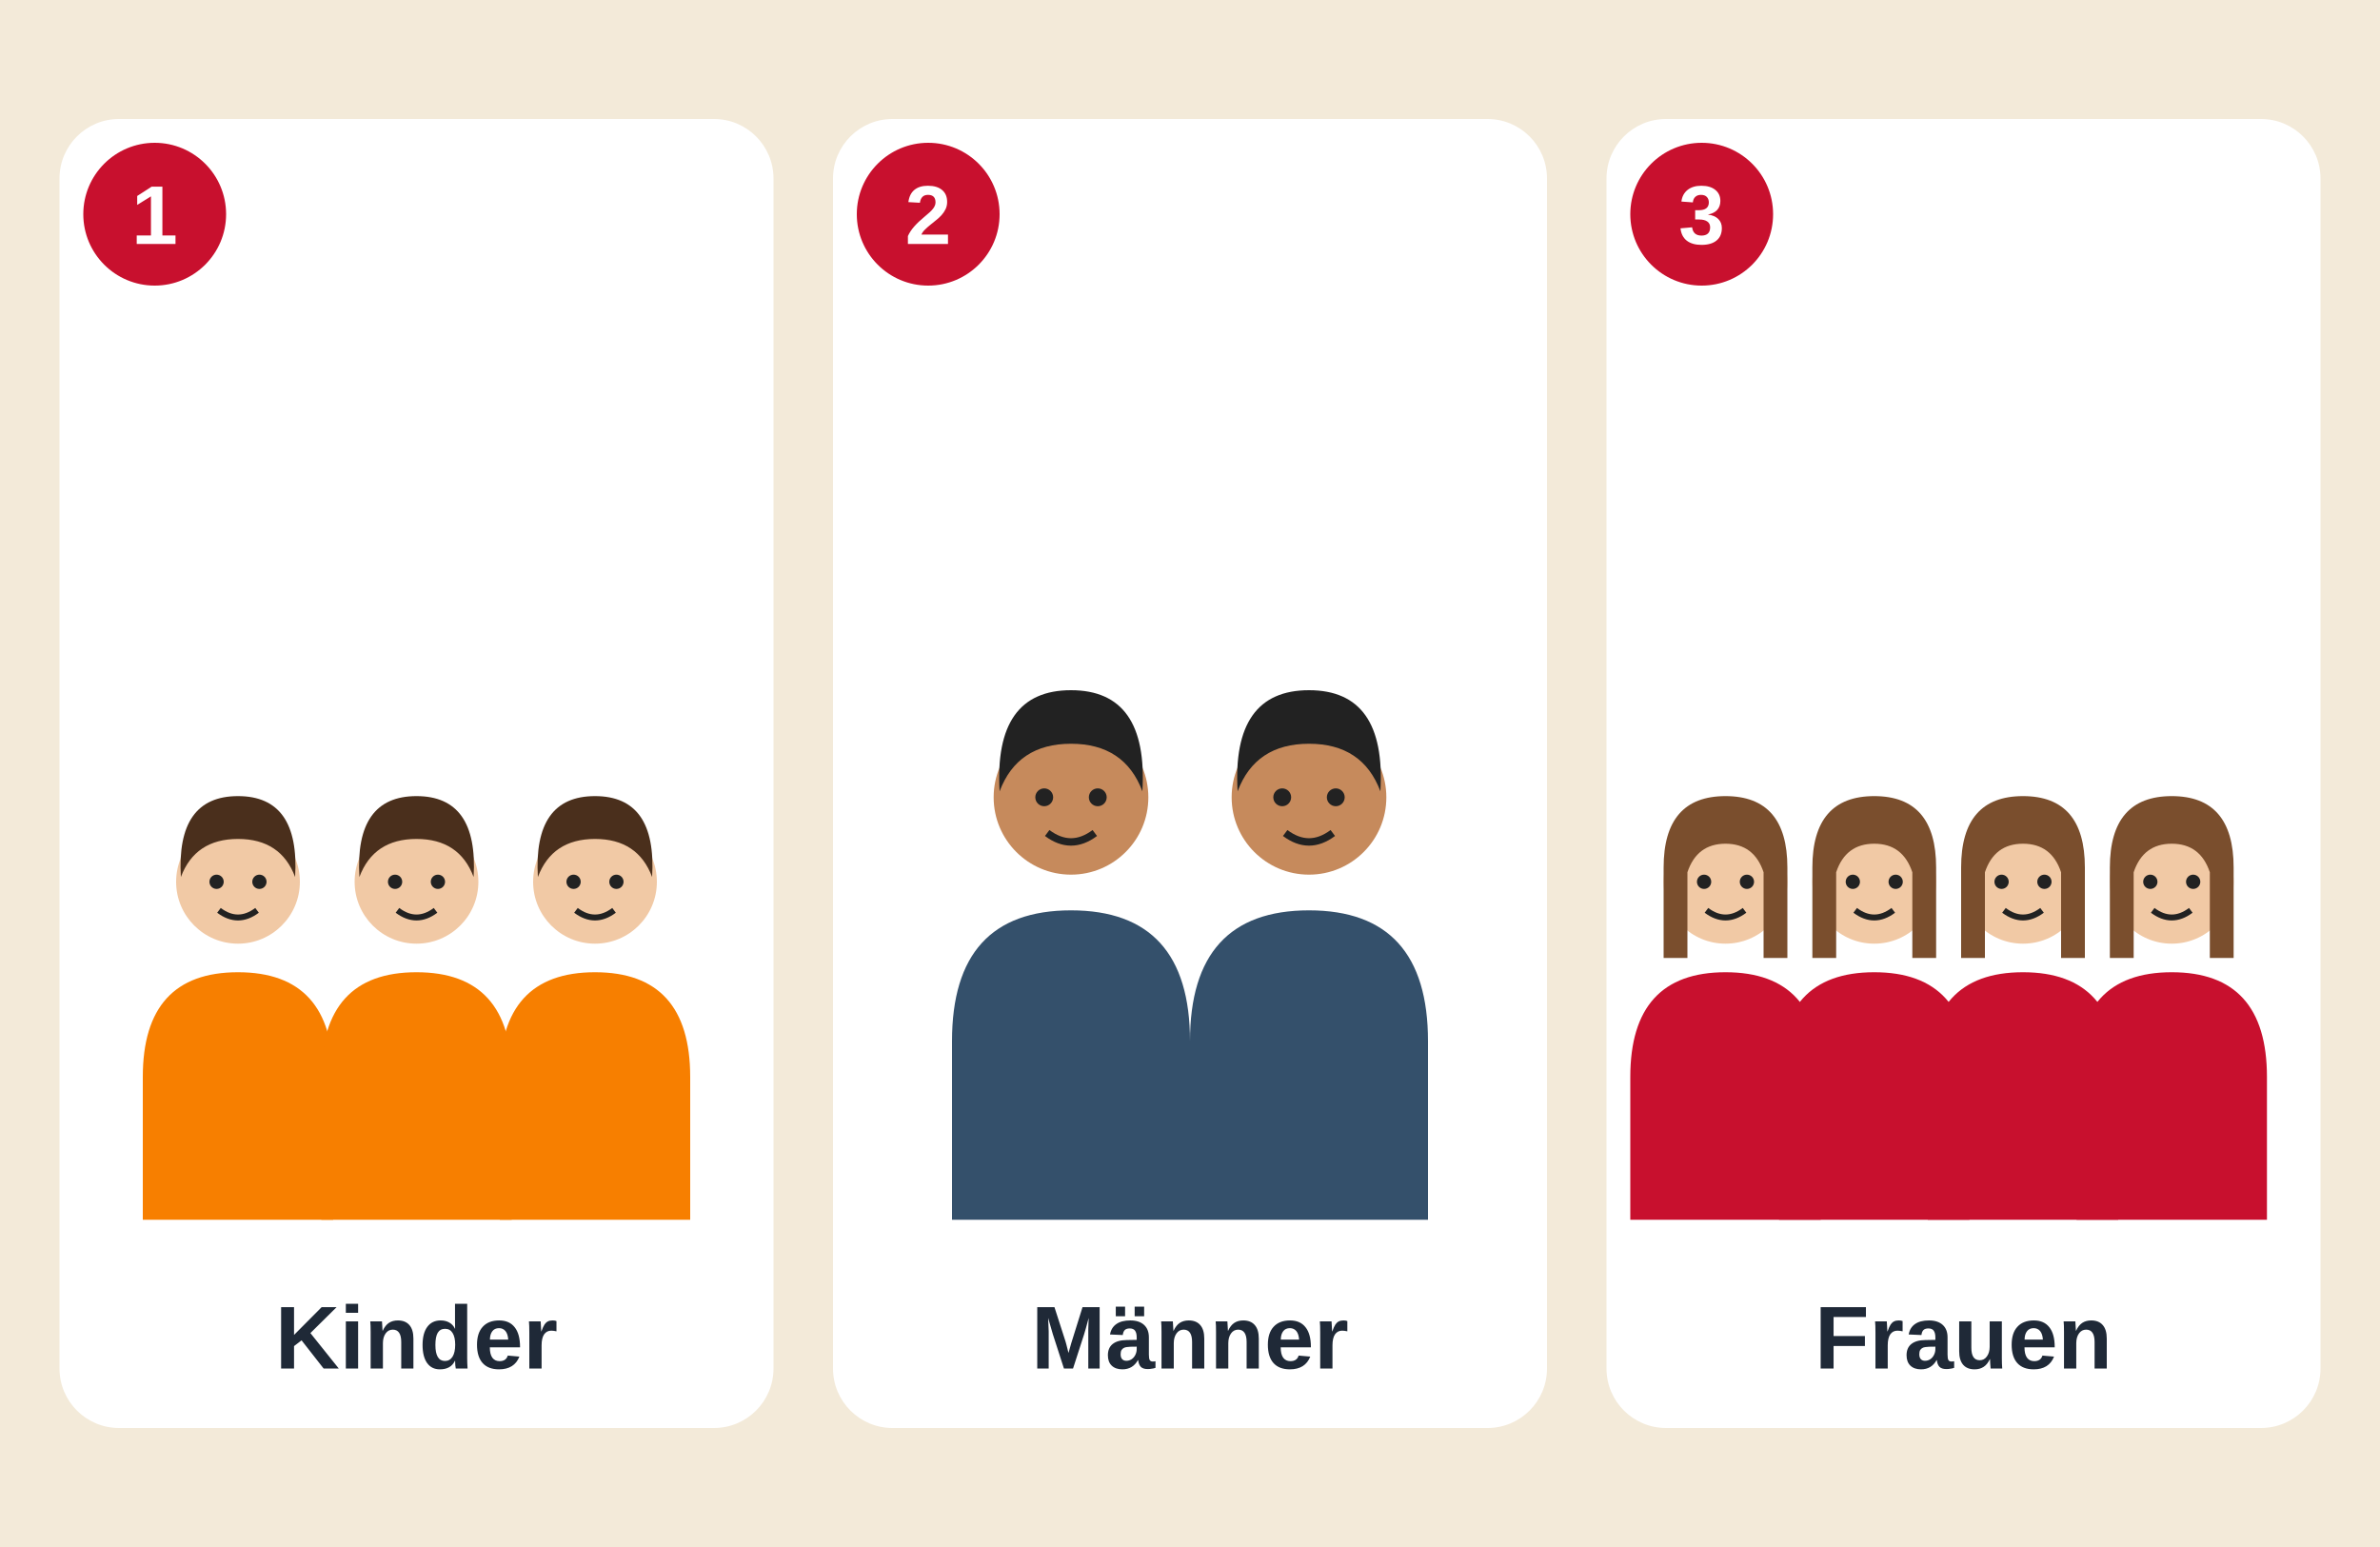
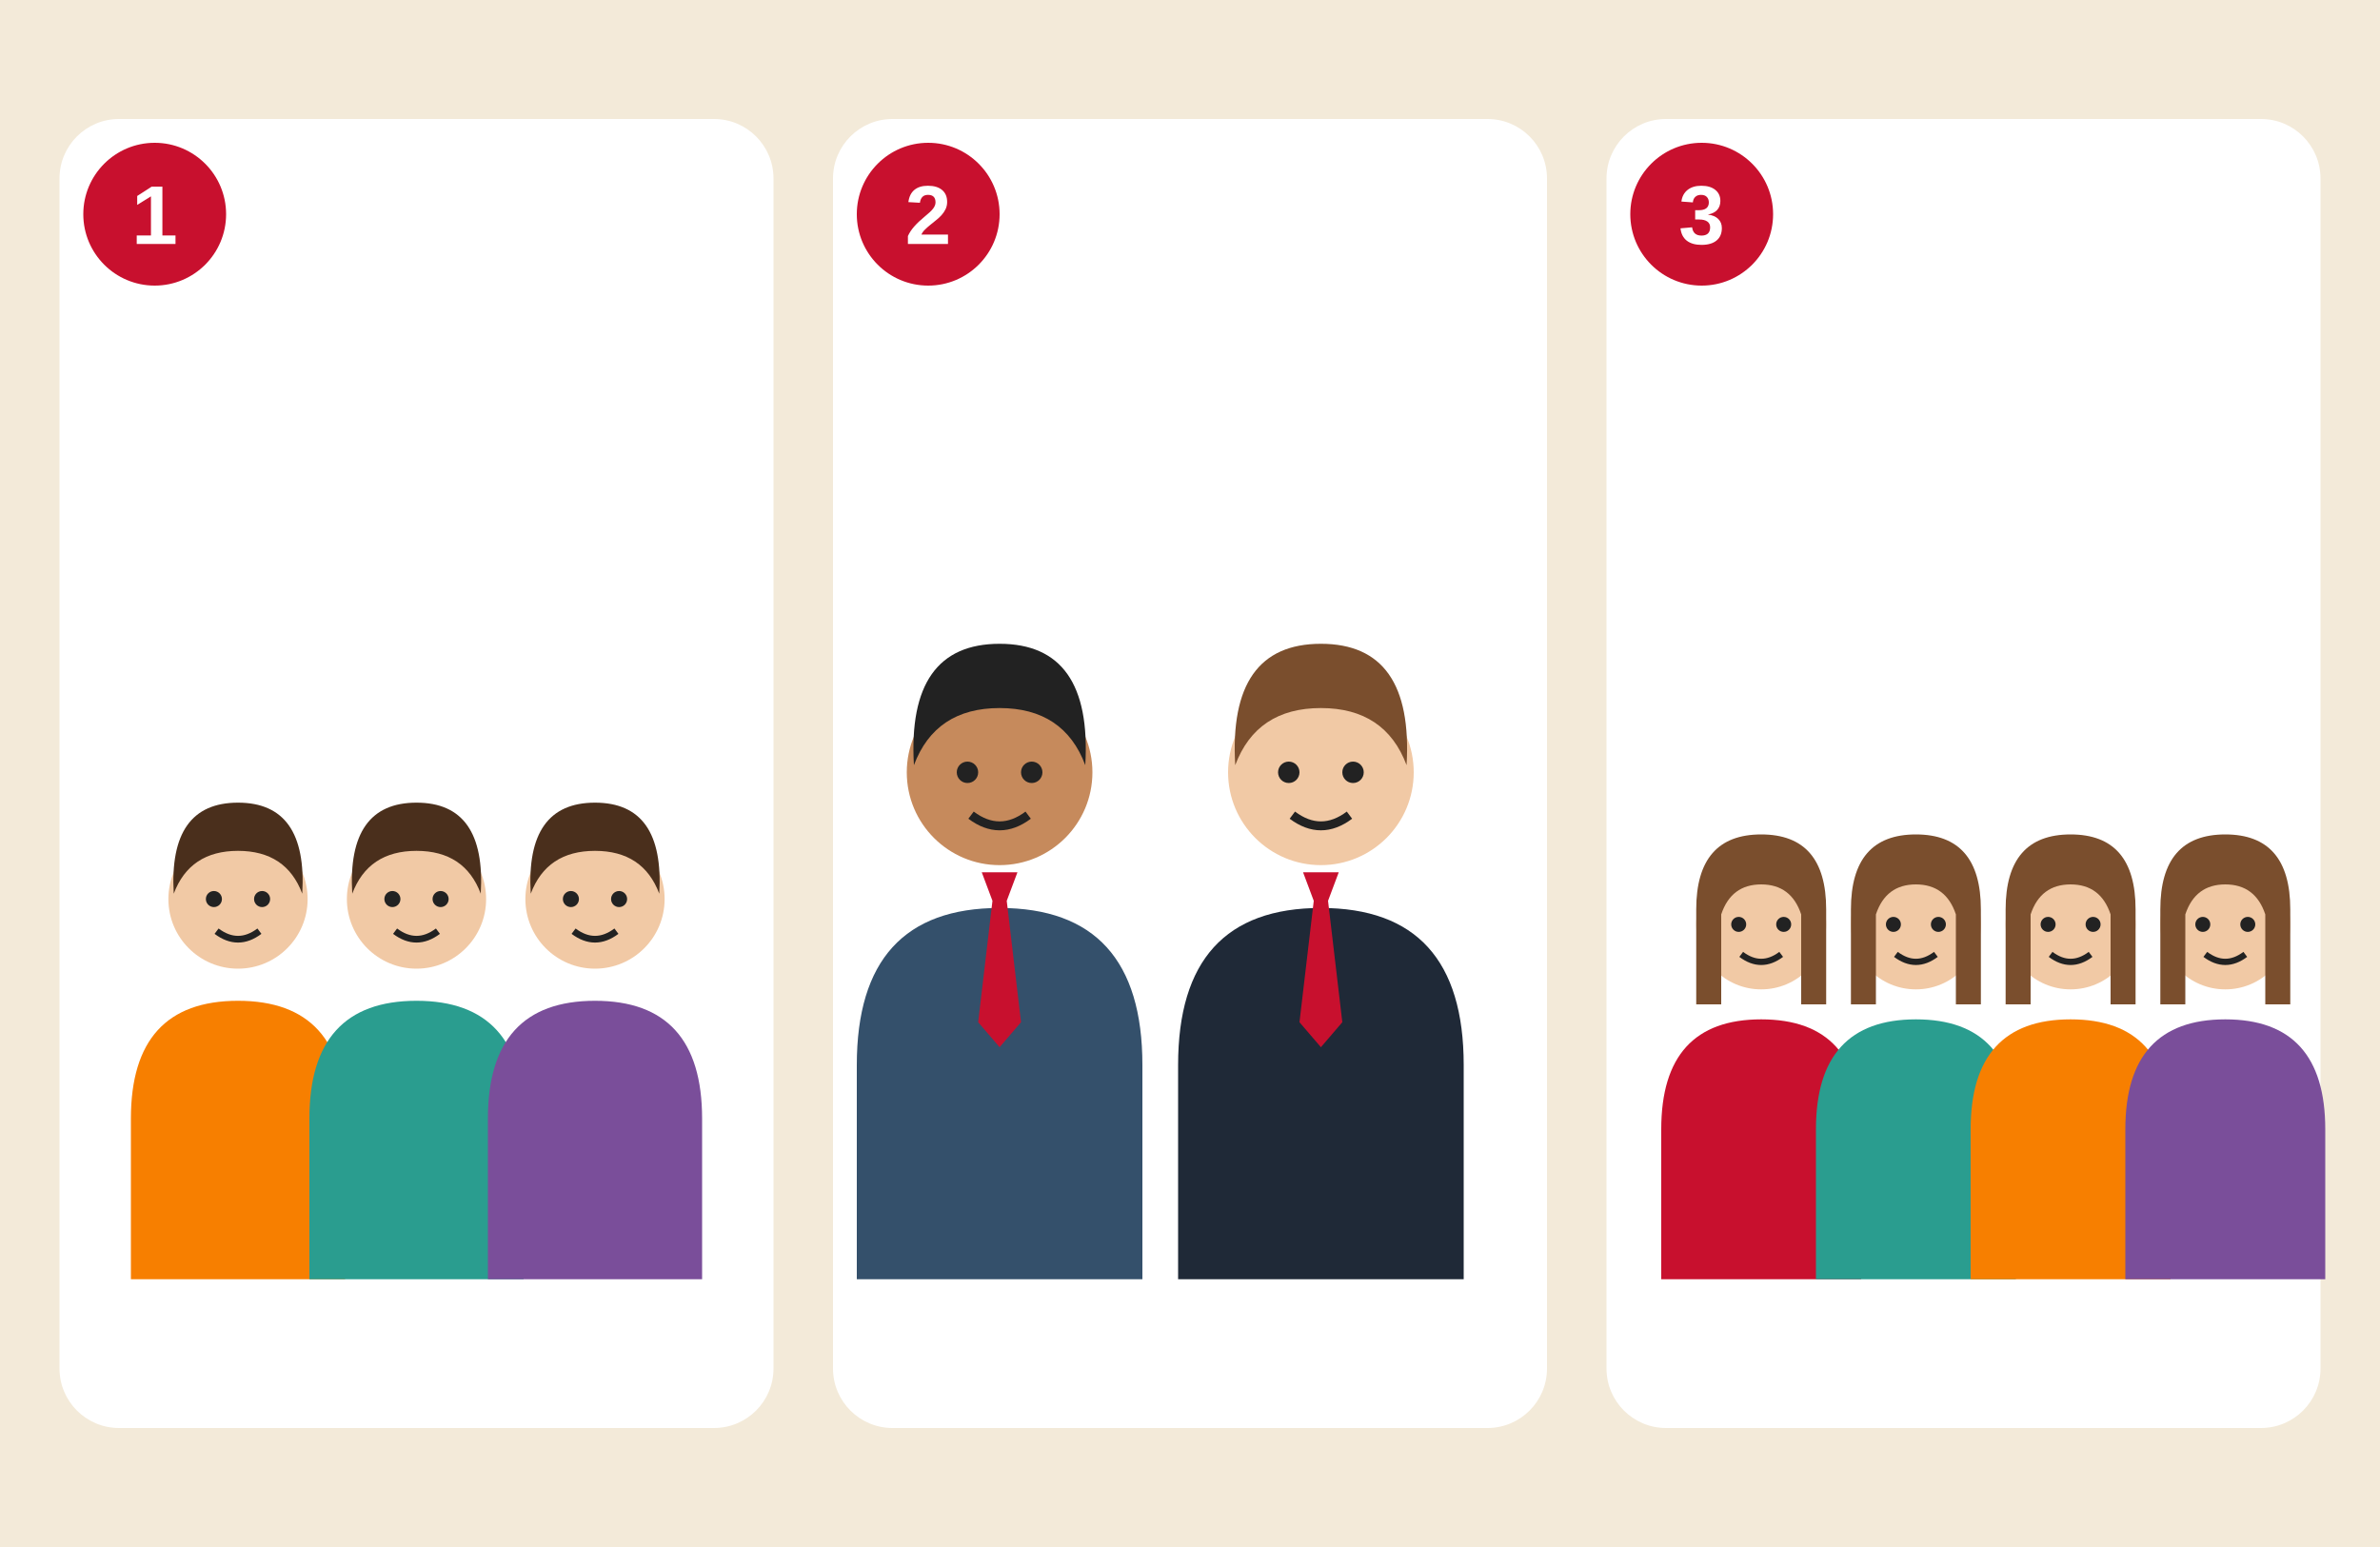
<svg xmlns="http://www.w3.org/2000/svg" viewBox="0 0 400 260" role="img" font-family="Arial, sans-serif">
  <rect width="400" height="260" fill="#f3ead9" />
  <rect x="10" y="20" width="120" height="220" rx="10" fill="#fff" />
  <circle cx="26" cy="36" r="12" fill="#c8102e" />
  <text x="26" y="41" font-size="14" fill="#fff" text-anchor="middle" font-weight="bold">1</text>
  <rect x="140" y="20" width="120" height="220" rx="10" fill="#fff" />
  <circle cx="156" cy="36" r="12" fill="#c8102e" />
  <text x="156" y="41" font-size="14" fill="#fff" text-anchor="middle" font-weight="bold">2</text>
  <rect x="270" y="20" width="120" height="220" rx="10" fill="#fff" />
  <circle cx="286" cy="36" r="12" fill="#c8102e" />
  <text x="286" y="41" font-size="14" fill="#fff" text-anchor="middle" font-weight="bold">3</text>
-   <g transform="translate(40 205) scale(0.4) translate(-40 -205)">
-     <path d="M0 205v-60q0-44 40-44t40 44v60z" fill="#f77f00" />
-     <circle cx="40" cy="63" r="26" fill="#f1c9a5" />
-     <path d="M16 61q-2-34 24-34t24 34q-6-16-24-16t-24 16z" fill="#4a2f1c" />
-     <circle cx="31" cy="63" r="3" fill="#222" />
-     <circle cx="49" cy="63" r="3" fill="#222" />
-     <path d="M32 75q8 6 16 0" stroke="#222" stroke-width="2.5" fill="none" />
+   <g transform="translate(40 215) scale(0.45) translate(-40 -215)">
+     <path d="M0 215v-60q0-44 40-44t40 44v60z" fill="#f77f00" />
+     <circle cx="40" cy="73" r="26" fill="#f1c9a5" />
+     <path d="M16 71q-2-34 24-34t24 34q-6-16-24-16t-24 16z" fill="#4a2f1c" />
+     <circle cx="31" cy="73" r="3" fill="#222" />
+     <circle cx="49" cy="73" r="3" fill="#222" />
+     <path d="M32 85q8 6 16 0" stroke="#222" stroke-width="2.5" fill="none" />
  </g>
-   <g transform="translate(70 205) scale(0.4) translate(-70 -205)">
-     <path d="M30 205v-60q0-44 40-44t40 44v60z" fill="#f77f00" />
-     <circle cx="70" cy="63" r="26" fill="#f1c9a5" />
-     <path d="M46 61q-2-34 24-34t24 34q-6-16-24-16t-24 16z" fill="#4a2f1c" />
-     <circle cx="61" cy="63" r="3" fill="#222" />
-     <circle cx="79" cy="63" r="3" fill="#222" />
-     <path d="M62 75q8 6 16 0" stroke="#222" stroke-width="2.5" fill="none" />
+   <g transform="translate(70 215) scale(0.45) translate(-70 -215)">
+     <path d="M30 215v-60q0-44 40-44t40 44v60z" fill="#2a9d8f" />
+     <circle cx="70" cy="73" r="26" fill="#f1c9a5" />
+     <path d="M46 71q-2-34 24-34t24 34q-6-16-24-16t-24 16z" fill="#4a2f1c" />
+     <circle cx="61" cy="73" r="3" fill="#222" />
+     <circle cx="79" cy="73" r="3" fill="#222" />
+     <path d="M62 85q8 6 16 0" stroke="#222" stroke-width="2.5" fill="none" />
  </g>
-   <g transform="translate(100 205) scale(0.4) translate(-100 -205)">
-     <path d="M60 205v-60q0-44 40-44t40 44v60z" fill="#f77f00" />
-     <circle cx="100" cy="63" r="26" fill="#f1c9a5" />
-     <path d="M76 61q-2-34 24-34t24 34q-6-16-24-16t-24 16z" fill="#4a2f1c" />
-     <circle cx="91" cy="63" r="3" fill="#222" />
-     <circle cx="109" cy="63" r="3" fill="#222" />
-     <path d="M92 75q8 6 16 0" stroke="#222" stroke-width="2.5" fill="none" />
+   <g transform="translate(100 215) scale(0.45) translate(-100 -215)">
+     <path d="M60 215v-60q0-44 40-44t40 44v60z" fill="#7a4e9a" />
+     <circle cx="100" cy="73" r="26" fill="#f1c9a5" />
+     <path d="M76 71q-2-34 24-34t24 34q-6-16-24-16t-24 16z" fill="#4a2f1c" />
+     <circle cx="91" cy="73" r="3" fill="#222" />
+     <circle cx="109" cy="73" r="3" fill="#222" />
+     <path d="M92 85q8 6 16 0" stroke="#222" stroke-width="2.5" fill="none" />
  </g>
-   <text x="70" y="230" font-size="15" fill="#1f2937" text-anchor="middle" font-weight="bold">Kinder</text>
-   <g transform="translate(180 205) scale(0.5) translate(-180 -205)">
-     <path d="M140 205v-60q0-44 40-44t40 44v60z" fill="#34506b" />
-     <circle cx="180" cy="63" r="26" fill="#c68a5c" />
-     <path d="M156 61q-2-34 24-34t24 34q-6-16-24-16t-24 16z" fill="#222" />
-     <circle cx="171" cy="63" r="3" fill="#222" />
-     <circle cx="189" cy="63" r="3" fill="#222" />
-     <path d="M172 75q8 6 16 0" stroke="#222" stroke-width="2.5" fill="none" />
+   <g transform="translate(168 215) scale(0.6) translate(-168 -215)">
+     <path d="M128 215v-60q0-44 40-44t40 44v60z" fill="#34506b" />
+     <circle cx="168" cy="73" r="26" fill="#c68a5c" />
+     <path d="M144 71q-2-34 24-34t24 34q-6-16-24-16t-24 16z" fill="#222" />
+     <circle cx="159" cy="73" r="3" fill="#222" />
+     <circle cx="177" cy="73" r="3" fill="#222" />
+     <path d="M160 85q8 6 16 0" stroke="#222" stroke-width="2.5" fill="none" />
  </g>
-   <g transform="translate(220 205) scale(0.5) translate(-220 -205)">
-     <path d="M180 205v-60q0-44 40-44t40 44v60z" fill="#34506b" />
-     <circle cx="220" cy="63" r="26" fill="#c68a5c" />
-     <path d="M196 61q-2-34 24-34t24 34q-6-16-24-16t-24 16z" fill="#222" />
-     <circle cx="211" cy="63" r="3" fill="#222" />
-     <circle cx="229" cy="63" r="3" fill="#222" />
-     <path d="M212 75q8 6 16 0" stroke="#222" stroke-width="2.5" fill="none" />
+   <g transform="translate(168 215) scale(0.6) translate(-168 -215)">
+     <path d="M163 101h10l-3 8 4 34-6 7-6-7 4-34z" fill="#c8102e" />
  </g>
-   <text x="200" y="230" font-size="15" fill="#1f2937" text-anchor="middle" font-weight="bold">Männer</text>
-   <g transform="translate(290 205) scale(0.4) translate(-290 -205)">
-     <path d="M250 205v-60q0-44 40-44t40 44v60z" fill="#c8102e" />
-     <circle cx="290" cy="63" r="26" fill="#f1c9a5" />
-     <path d="M264 95v-38q0-30 26-30t26 30v38h-10v-36q-4-12-16-12t-16 12v36z" fill="#7a4e2d" />
-     <circle cx="281" cy="63" r="3" fill="#222" />
-     <circle cx="299" cy="63" r="3" fill="#222" />
-     <path d="M282 75q8 6 16 0" stroke="#222" stroke-width="2.5" fill="none" />
+   <g transform="translate(222 215) scale(0.6) translate(-222 -215)">
+     <path d="M182 215v-60q0-44 40-44t40 44v60z" fill="#1f2937" />
+     <circle cx="222" cy="73" r="26" fill="#f1c9a5" />
+     <path d="M198 71q-2-34 24-34t24 34q-6-16-24-16t-24 16z" fill="#7a4e2d" />
+     <circle cx="213" cy="73" r="3" fill="#222" />
+     <circle cx="231" cy="73" r="3" fill="#222" />
+     <path d="M214 85q8 6 16 0" stroke="#222" stroke-width="2.5" fill="none" />
  </g>
-   <g transform="translate(315 205) scale(0.4) translate(-315 -205)">
-     <path d="M275 205v-60q0-44 40-44t40 44v60z" fill="#c8102e" />
-     <circle cx="315" cy="63" r="26" fill="#f1c9a5" />
-     <path d="M289 95v-38q0-30 26-30t26 30v38h-10v-36q-4-12-16-12t-16 12v36z" fill="#7a4e2d" />
-     <circle cx="306" cy="63" r="3" fill="#222" />
-     <circle cx="324" cy="63" r="3" fill="#222" />
-     <path d="M307 75q8 6 16 0" stroke="#222" stroke-width="2.5" fill="none" />
+   <g transform="translate(222 215) scale(0.6) translate(-222 -215)">
+     <path d="M217 101h10l-3 8 4 34-6 7-6-7 4-34z" fill="#c8102e" />
  </g>
-   <g transform="translate(340 205) scale(0.4) translate(-340 -205)">
-     <path d="M300 205v-60q0-44 40-44t40 44v60z" fill="#c8102e" />
-     <circle cx="340" cy="63" r="26" fill="#f1c9a5" />
-     <path d="M314 95v-38q0-30 26-30t26 30v38h-10v-36q-4-12-16-12t-16 12v36z" fill="#7a4e2d" />
-     <circle cx="331" cy="63" r="3" fill="#222" />
-     <circle cx="349" cy="63" r="3" fill="#222" />
-     <path d="M332 75q8 6 16 0" stroke="#222" stroke-width="2.5" fill="none" />
+   <g transform="translate(296 215) scale(0.42) translate(-296 -215)">
+     <path d="M256 215v-60q0-44 40-44t40 44v60z" fill="#c8102e" />
+     <circle cx="296" cy="73" r="26" fill="#f1c9a5" />
+     <path d="M270 105v-38q0-30 26-30t26 30v38h-10v-36q-4-12-16-12t-16 12v36z" fill="#7a4e2d" />
+     <circle cx="287" cy="73" r="3" fill="#222" />
+     <circle cx="305" cy="73" r="3" fill="#222" />
+     <path d="M288 85q8 6 16 0" stroke="#222" stroke-width="2.5" fill="none" />
  </g>
-   <g transform="translate(365 205) scale(0.4) translate(-365 -205)">
-     <path d="M325 205v-60q0-44 40-44t40 44v60z" fill="#c8102e" />
-     <circle cx="365" cy="63" r="26" fill="#f1c9a5" />
-     <path d="M339 95v-38q0-30 26-30t26 30v38h-10v-36q-4-12-16-12t-16 12v36z" fill="#7a4e2d" />
-     <circle cx="356" cy="63" r="3" fill="#222" />
-     <circle cx="374" cy="63" r="3" fill="#222" />
-     <path d="M357 75q8 6 16 0" stroke="#222" stroke-width="2.5" fill="none" />
+   <g transform="translate(322 215) scale(0.42) translate(-322 -215)">
+     <path d="M282 215v-60q0-44 40-44t40 44v60z" fill="#2a9d8f" />
+     <circle cx="322" cy="73" r="26" fill="#f1c9a5" />
+     <path d="M296 105v-38q0-30 26-30t26 30v38h-10v-36q-4-12-16-12t-16 12v36z" fill="#7a4e2d" />
+     <circle cx="313" cy="73" r="3" fill="#222" />
+     <circle cx="331" cy="73" r="3" fill="#222" />
+     <path d="M314 85q8 6 16 0" stroke="#222" stroke-width="2.5" fill="none" />
  </g>
-   <text x="330" y="230" font-size="15" fill="#1f2937" text-anchor="middle" font-weight="bold">Frauen</text>
+   <g transform="translate(348 215) scale(0.42) translate(-348 -215)">
+     <path d="M308 215v-60q0-44 40-44t40 44v60z" fill="#f77f00" />
+     <circle cx="348" cy="73" r="26" fill="#f1c9a5" />
+     <path d="M322 105v-38q0-30 26-30t26 30v38h-10v-36q-4-12-16-12t-16 12v36z" fill="#7a4e2d" />
+     <circle cx="339" cy="73" r="3" fill="#222" />
+     <circle cx="357" cy="73" r="3" fill="#222" />
+     <path d="M340 85q8 6 16 0" stroke="#222" stroke-width="2.5" fill="none" />
+   </g>
+   <g transform="translate(374 215) scale(0.42) translate(-374 -215)">
+     <path d="M334 215v-60q0-44 40-44t40 44v60z" fill="#7a4e9a" />
+     <circle cx="374" cy="73" r="26" fill="#f1c9a5" />
+     <path d="M348 105v-38q0-30 26-30t26 30v38h-10v-36q-4-12-16-12t-16 12v36z" fill="#7a4e2d" />
+     <circle cx="365" cy="73" r="3" fill="#222" />
+     <circle cx="383" cy="73" r="3" fill="#222" />
+     <path d="M366 85q8 6 16 0" stroke="#222" stroke-width="2.5" fill="none" />
+   </g>
</svg>
